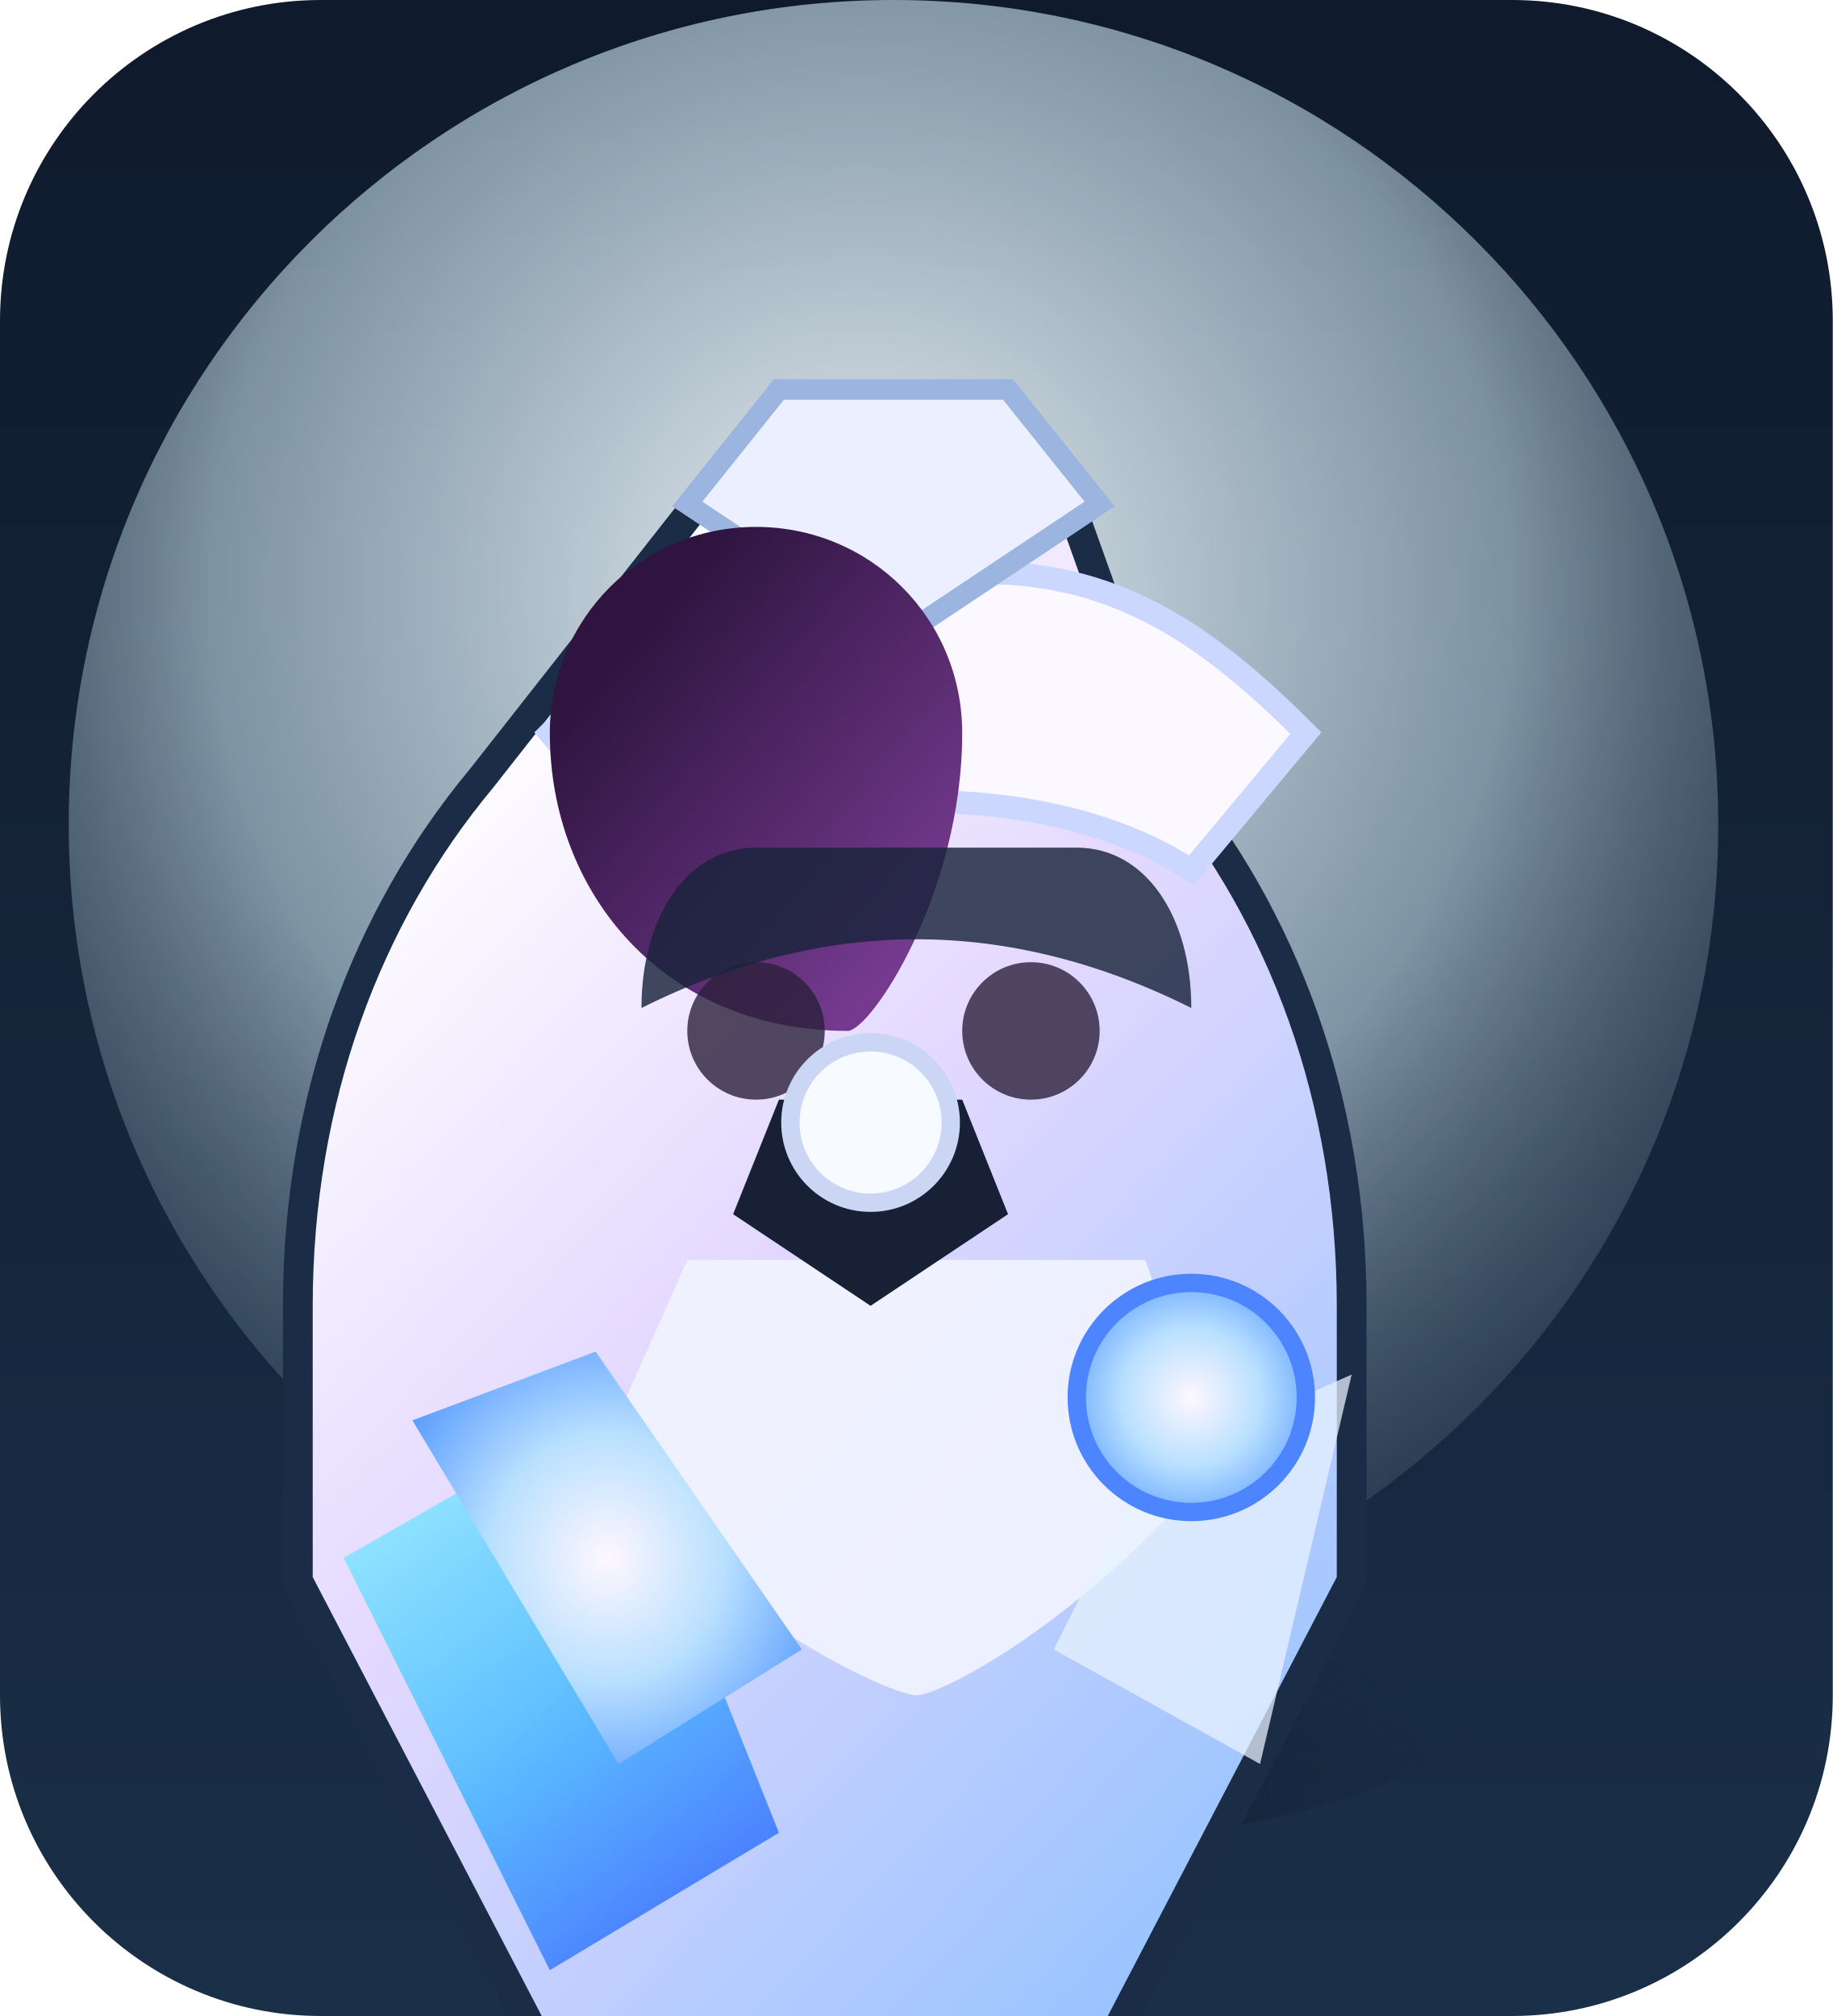
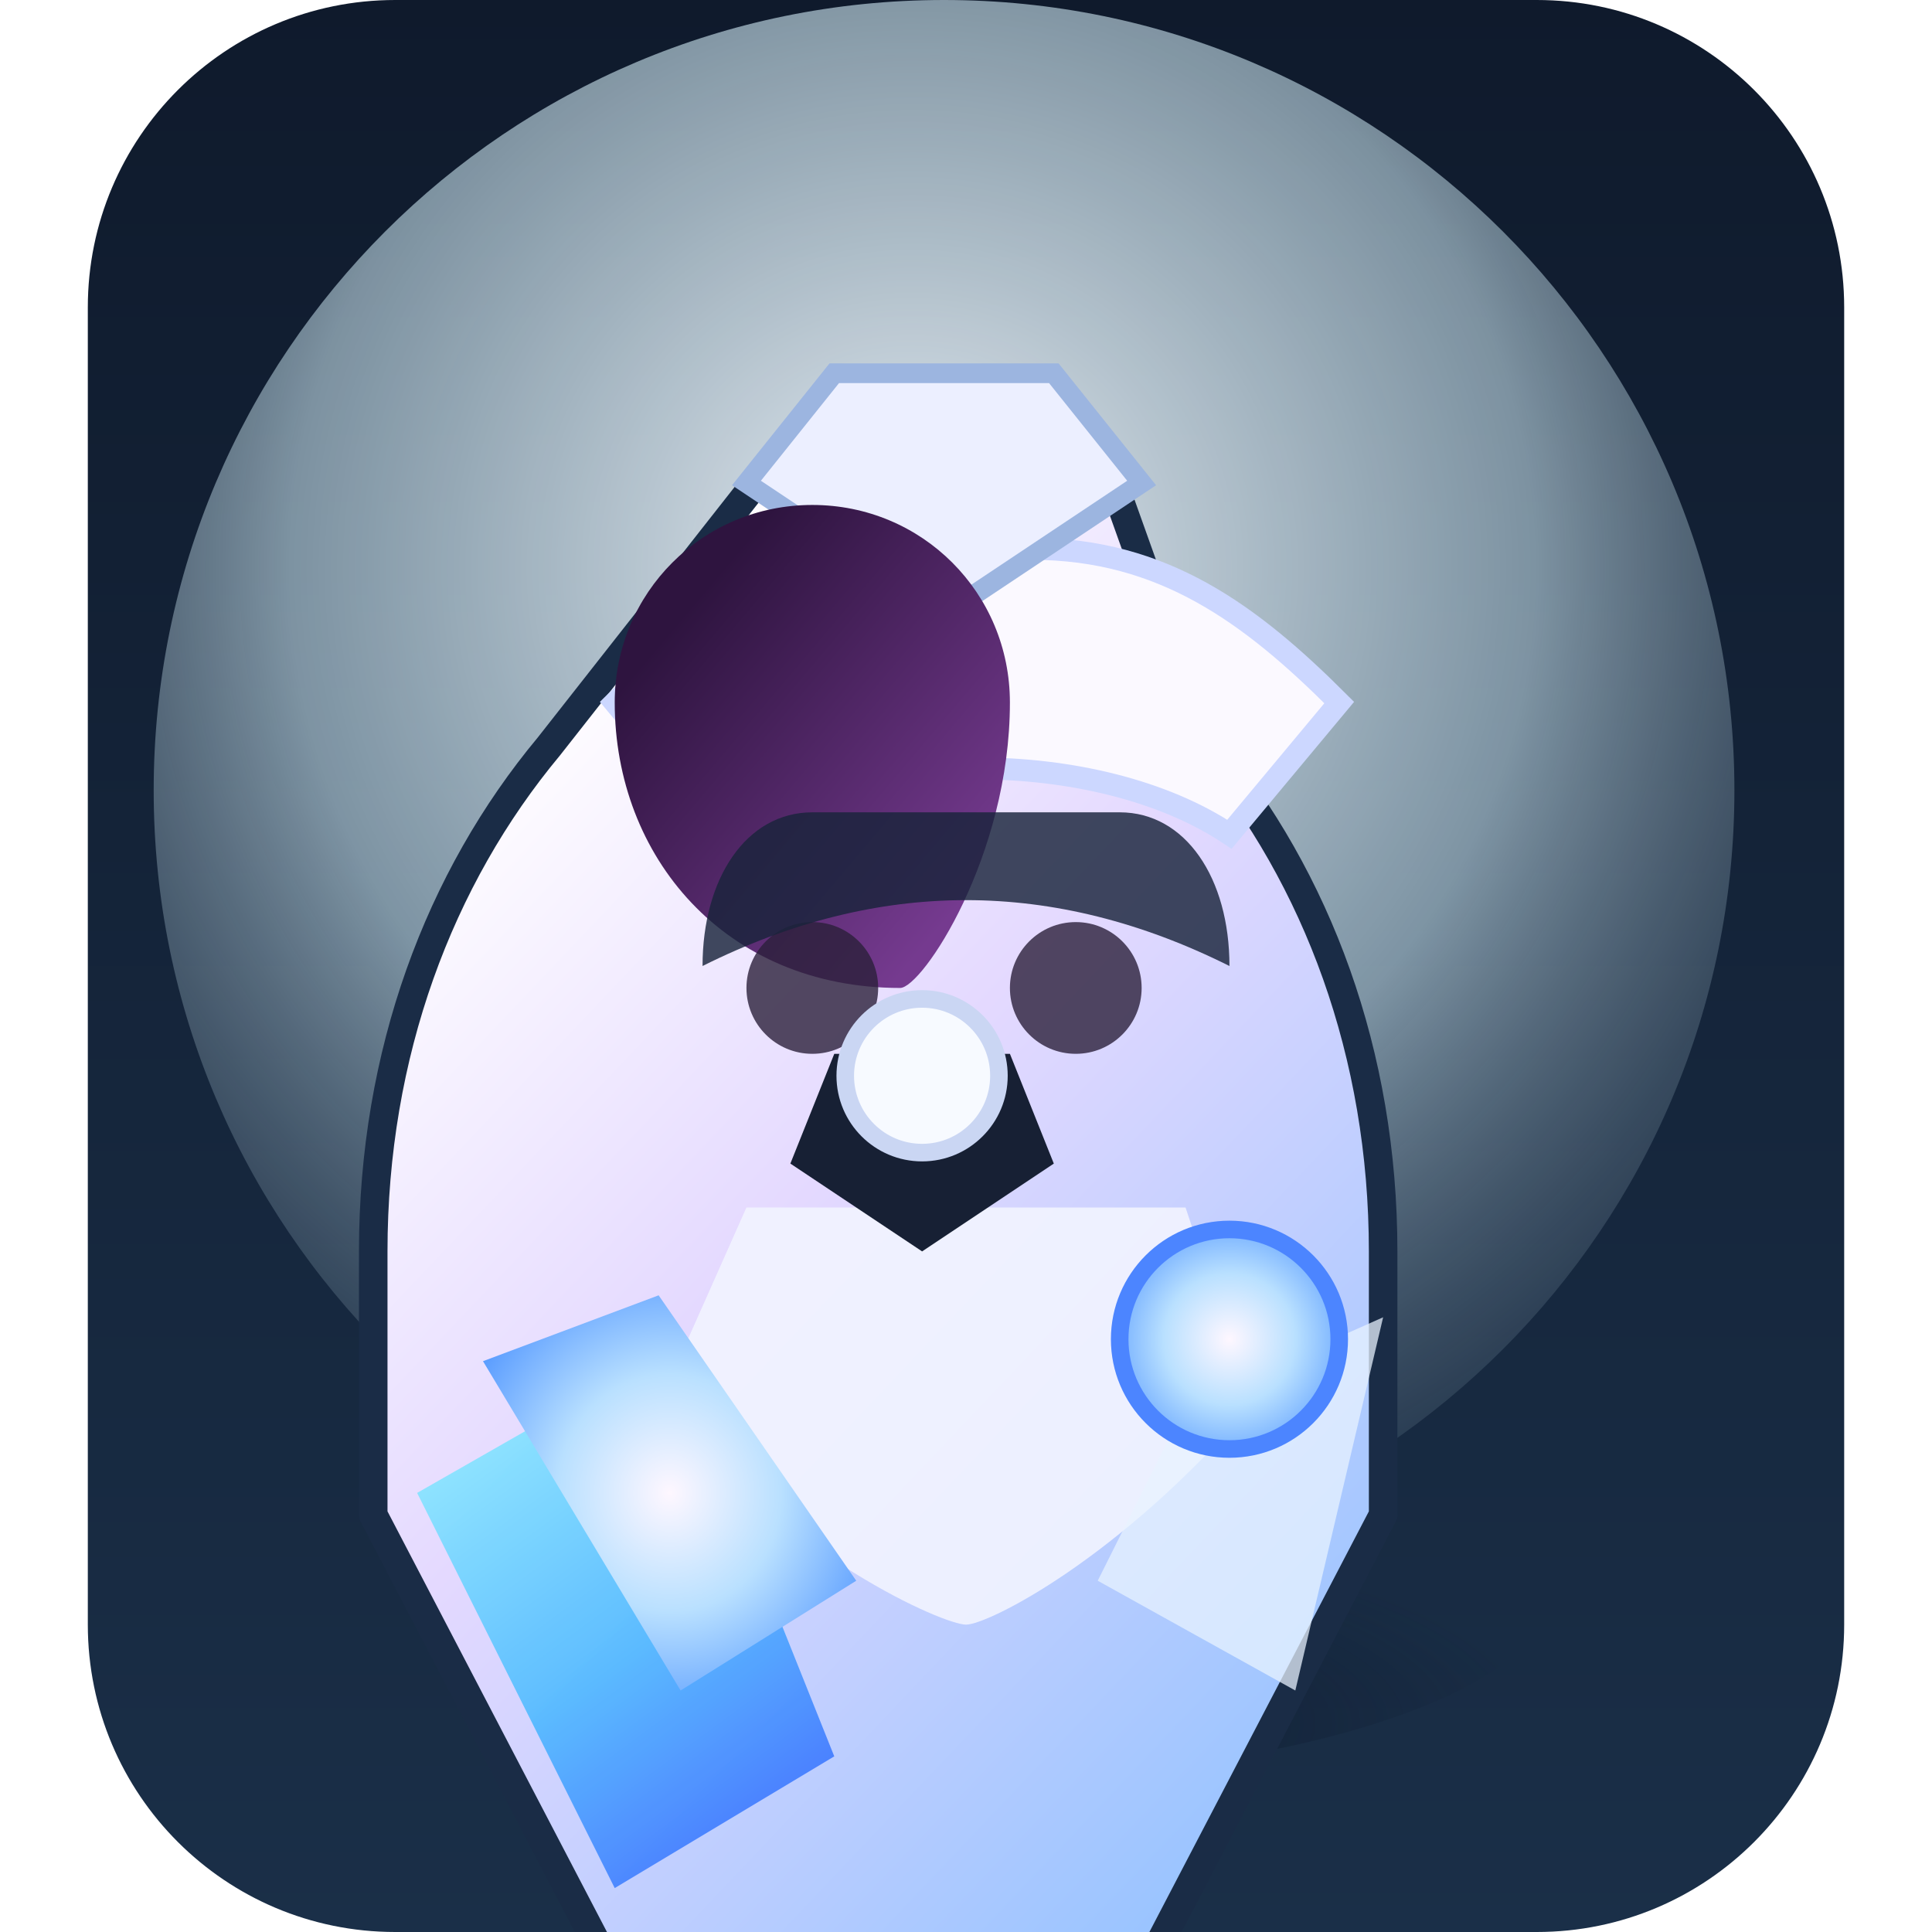
- <svg xmlns="http://www.w3.org/2000/svg" viewBox="0 0 160 176" role="img" aria-labelledby="title desc">
+ <svg xmlns="http://www.w3.org/2000/svg" viewBox="0 0 64 64" width="64" height="64" role="img" aria-labelledby="title desc">
  <defs>
    <linearGradient id="seer-panel" x1="0%" x2="0%" y1="0%" y2="100%">
      <stop offset="0" stop-color="#0f1a2c" />
      <stop offset="1" stop-color="#1a2f48" />
    </linearGradient>
    <radialGradient id="seer-halo" cx="48%" cy="36%" r="82%">
      <stop offset="0" stop-color="#f6faff" stop-opacity="0.94" />
      <stop offset="0.48" stop-color="#d8f4ff" stop-opacity="0.54" />
      <stop offset="1" stop-color="#13243b" stop-opacity="0" />
    </radialGradient>
    <linearGradient id="seer-robe" x1="24%" x2="78%" y1="14%" y2="94%">
      <stop offset="0" stop-color="#fefcff" />
      <stop offset="0.4" stop-color="#e4d9ff" />
      <stop offset="1" stop-color="#9ac4ff" />
    </linearGradient>
    <linearGradient id="seer-sash" x1="18%" x2="82%" y1="0%" y2="100%">
      <stop offset="0" stop-color="#8de7ff" />
      <stop offset="0.52" stop-color="#54b9ff" />
      <stop offset="1" stop-color="#3f6bff" />
    </linearGradient>
    <linearGradient id="seer-hair" x1="18%" x2="82%" y1="22%" y2="88%">
      <stop offset="0" stop-color="#2e143f" />
      <stop offset="1" stop-color="#753a8f" />
    </linearGradient>
    <radialGradient id="seer-crystal" cx="50%" cy="50%" r="60%">
      <stop offset="0" stop-color="#fef7ff" />
      <stop offset="0.5" stop-color="#b9e0ff" />
      <stop offset="1" stop-color="#5b9dff" />
    </radialGradient>
    <radialGradient id="seer-shadow" cx="50%" cy="86%" r="48%">
      <stop offset="0" stop-color="rgba(10,20,40,0.55)" />
      <stop offset="1" stop-color="rgba(10,20,40,0)" />
    </radialGradient>
  </defs>
-   <rect width="160" height="176" rx="28" fill="url(#seer-panel)" />
-   <circle cx="78" cy="72" r="72" fill="url(#seer-halo)" />
-   <ellipse cx="80" cy="144" rx="54" ry="18" fill="url(#seer-shadow)" />
-   <path d="M64 40 42 68c-10 12-16 28-16 46v24l24 46h44l24-46v-24c0-18-6-34-16-46L92 40H64Z" fill="url(#seer-robe)" stroke="#1a2c46" stroke-width="2.6" stroke-linejoin="round" />
-   <path d="M60 110h40l6 18c-12 14-24 20-26 20s-16-6-28-20l8-18Z" fill="#f2f4ff" opacity="0.9" />
-   <path d="M78 50c-10 0-22 6-30 14l10 12c12-8 34-8 46 0l10-12c-8-8-16-14-28-14Z" fill="#fbf9ff" stroke="#ccd7ff" stroke-width="2" />
-   <path d="M68 34h20l8 10-18 12-18-12 8-10Z" fill="#ecefff" stroke="#9cb5e0" stroke-width="1.8" />
-   <path d="M56 130l12 30-20 12-18-36 14-8 12 2Z" fill="url(#seer-sash)" opacity="0.94" />
-   <path d="M100 128l18-8-8 34-18-10 8-16Z" fill="#e8f3ff" opacity="0.74" />
-   <path d="M74 90c-16 0-26-12-26-26 0-10 8-18 18-18s18 8 18 18c0 14-8 26-10 26Z" fill="url(#seer-hair)" />
-   <path d="M52 118l18 26-16 10-18-30 16-6Z" fill="url(#seer-crystal)" />
-   <circle cx="66" cy="90" r="6" fill="#2a1f3a" opacity="0.8" />
-   <circle cx="90" cy="90" r="6" fill="#2a1f3a" opacity="0.8" />
-   <path d="M66 74c-6 0-10 6-10 14 8-4 16-6 24-6s16 2 24 6c0-8-4-14-10-14H66Z" fill="#18233a" opacity="0.82" />
-   <path d="M68 96h16l4 10-12 8-12-8 4-10Z" fill="#172034" />
-   <circle cx="76" cy="98" r="7" fill="#f7faff" stroke="#cad6f3" stroke-width="1.6" />
-   <circle cx="104" cy="122" r="10" fill="url(#seer-crystal)" stroke="#4c85ff" stroke-width="1.6" />
+   <g transform="translate(2.909091, 0) scale(0.3636364)">
+     <rect width="160" height="176" rx="28" fill="url(#seer-panel)" />
+     <circle cx="78" cy="72" r="72" fill="url(#seer-halo)" />
+     <ellipse cx="80" cy="144" rx="54" ry="18" fill="url(#seer-shadow)" />
+     <path d="M64 40 42 68c-10 12-16 28-16 46v24l24 46h44l24-46v-24c0-18-6-34-16-46L92 40H64Z" fill="url(#seer-robe)" stroke="#1a2c46" stroke-width="2.6" stroke-linejoin="round" />
+     <path d="M60 110h40l6 18c-12 14-24 20-26 20s-16-6-28-20l8-18Z" fill="#f2f4ff" opacity="0.9" />
+     <path d="M78 50c-10 0-22 6-30 14l10 12c12-8 34-8 46 0l10-12c-8-8-16-14-28-14Z" fill="#fbf9ff" stroke="#ccd7ff" stroke-width="2" />
+     <path d="M68 34h20l8 10-18 12-18-12 8-10Z" fill="#ecefff" stroke="#9cb5e0" stroke-width="1.8" />
+     <path d="M56 130l12 30-20 12-18-36 14-8 12 2Z" fill="url(#seer-sash)" opacity="0.94" />
+     <path d="M100 128l18-8-8 34-18-10 8-16Z" fill="#e8f3ff" opacity="0.74" />
+     <path d="M74 90c-16 0-26-12-26-26 0-10 8-18 18-18s18 8 18 18c0 14-8 26-10 26Z" fill="url(#seer-hair)" />
+     <path d="M52 118l18 26-16 10-18-30 16-6Z" fill="url(#seer-crystal)" />
+     <circle cx="66" cy="90" r="6" fill="#2a1f3a" opacity="0.8" />
+     <circle cx="90" cy="90" r="6" fill="#2a1f3a" opacity="0.8" />
+     <path d="M66 74c-6 0-10 6-10 14 8-4 16-6 24-6s16 2 24 6c0-8-4-14-10-14H66Z" fill="#18233a" opacity="0.82" />
+     <path d="M68 96h16l4 10-12 8-12-8 4-10Z" fill="#172034" />
+     <circle cx="76" cy="98" r="7" fill="#f7faff" stroke="#cad6f3" stroke-width="1.6" />
+     <circle cx="104" cy="122" r="10" fill="url(#seer-crystal)" stroke="#4c85ff" stroke-width="1.6" />
+   </g>
</svg>
